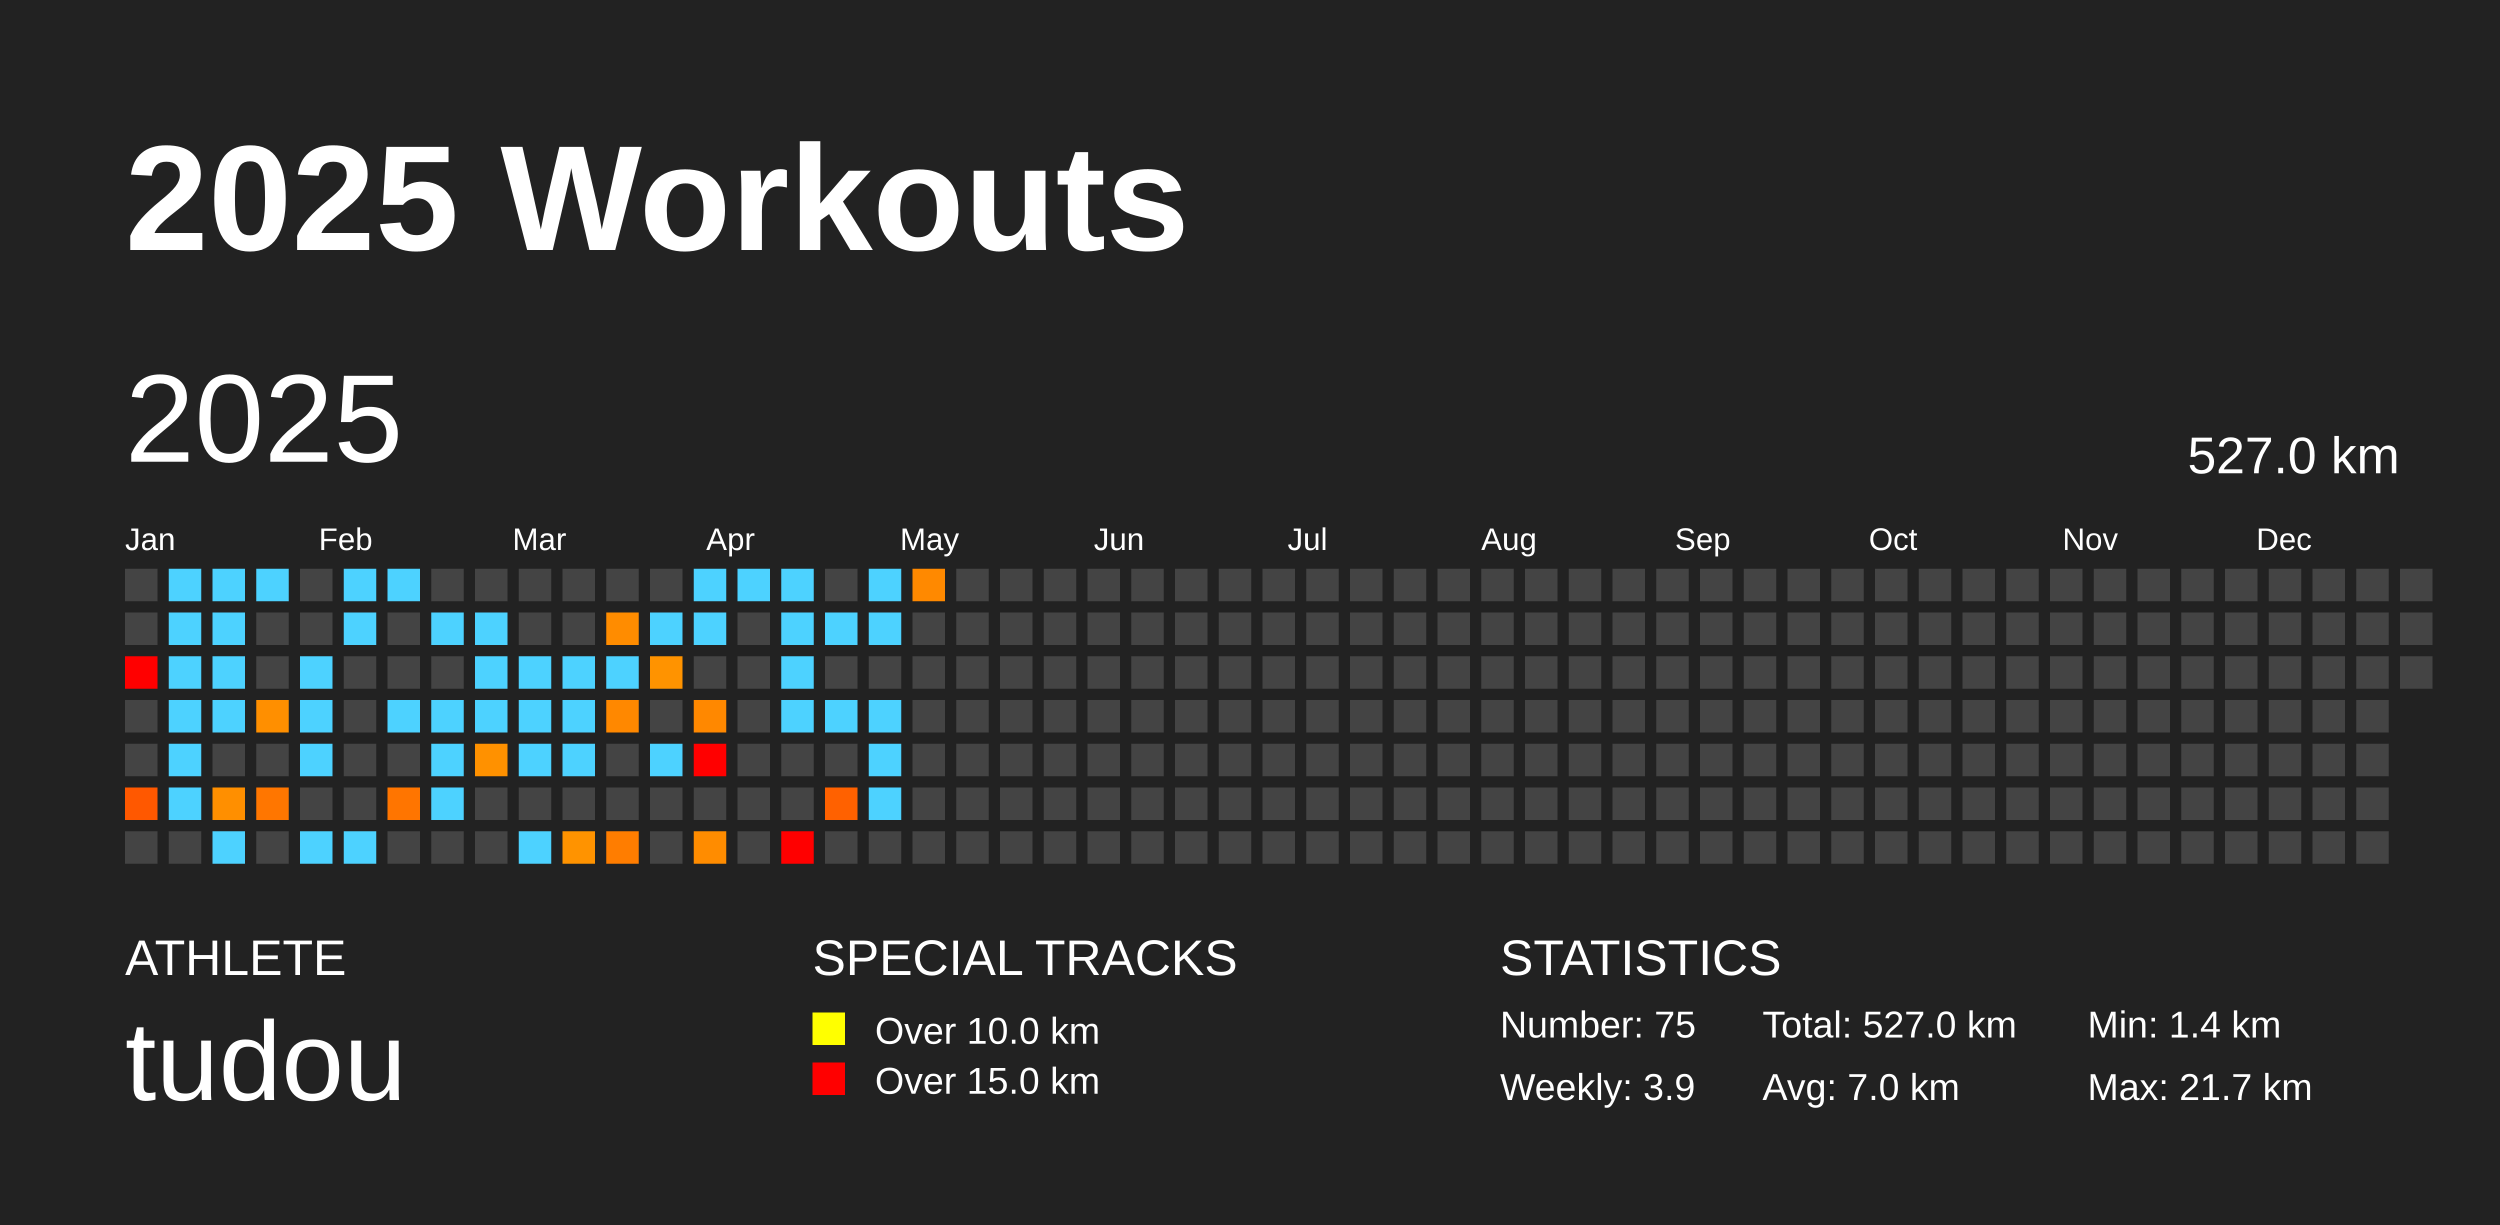
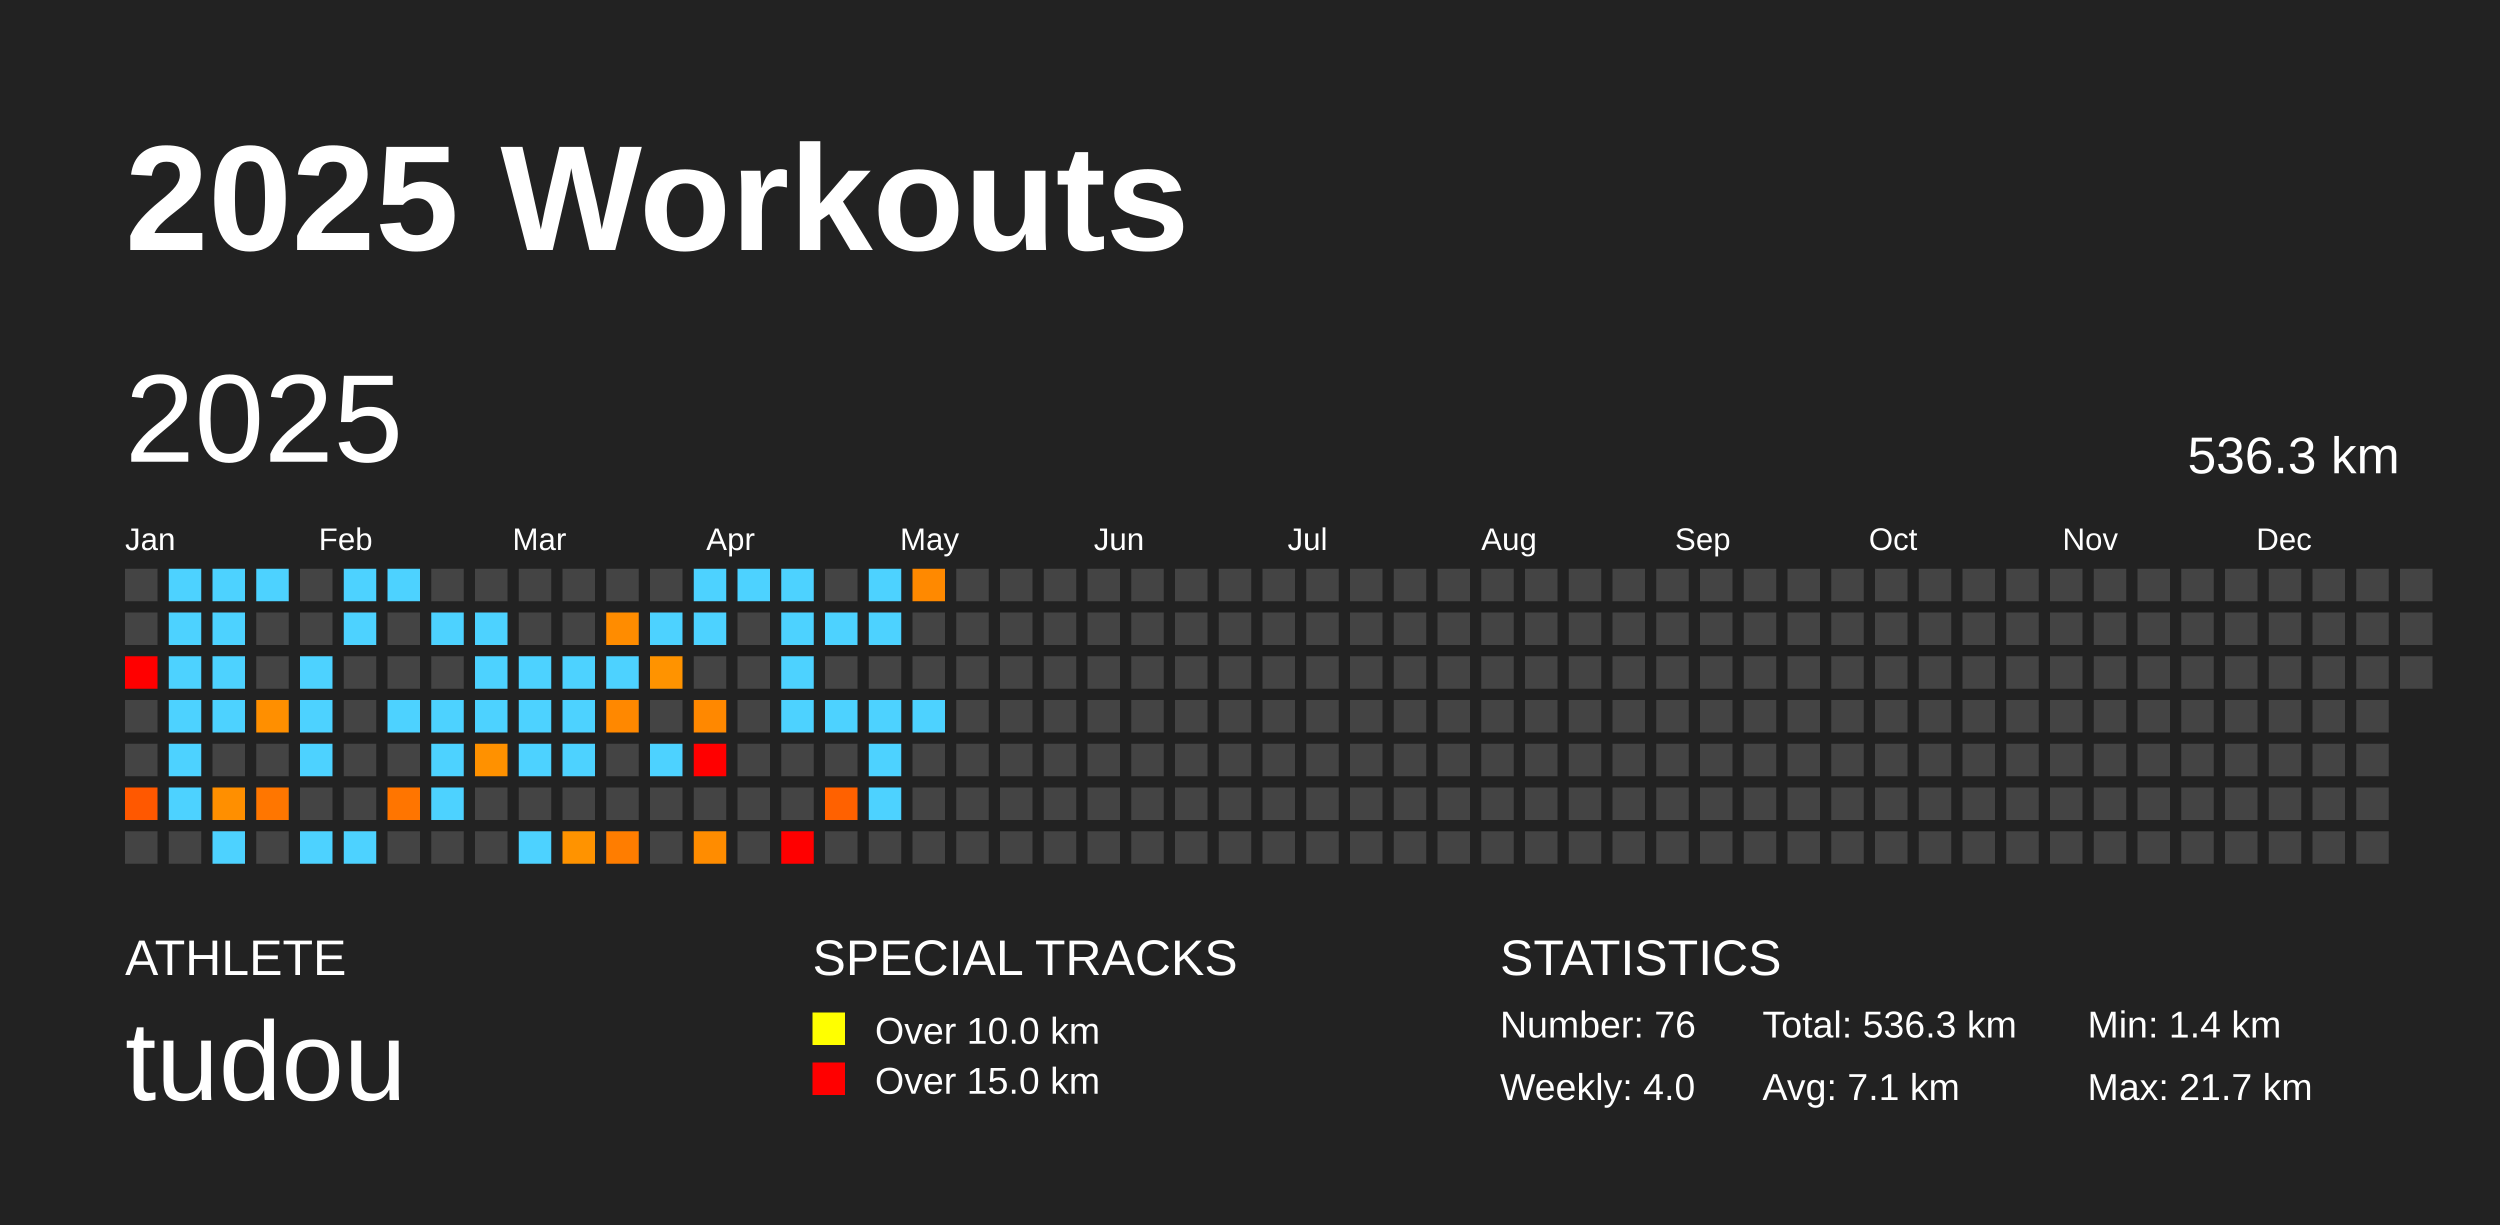
<svg xmlns="http://www.w3.org/2000/svg" baseProfile="full" height="98mm" version="1.1" viewBox="0,0,200,98" width="200mm">
  <defs />
  <rect fill="#222222" height="98" width="200" x="0" y="0" />
  <text fill="#FFFFFF" style="font-size:12px; font-family:Arial; font-weight:bold;" x="10" y="20">2025 Workouts</text>
  <text fill="#FFFFFF" style="font-size:4px; font-family:Arial" x="10" y="78">ATHLETE</text>
  <text fill="#FFFFFF" style="font-size:9px; font-family:Arial" x="10" y="88">tudou</text>
  <text fill="#FFFFFF" style="font-size:4px; font-family:Arial" x="65" y="78">SPECIAL TRACKS</text>
  <rect fill="yellow" height="2.6" width="2.6" x="65" y="81" />
  <text fill="#FFFFFF" style="font-size:3px; font-family:Arial" x="70" y="83.5">Over 10.0 km</text>
  <rect fill="red" height="2.6" width="2.6" x="65" y="85" />
  <text fill="#FFFFFF" style="font-size:3px; font-family:Arial" x="70" y="87.5">Over 15.0 km</text>
  <text fill="#FFFFFF" style="font-size:4px; font-family:Arial" x="120" y="78">STATISTICS</text>
-   <text fill="#FFFFFF" style="font-size:3px; font-family:Arial" x="120" y="83">Number: 75</text>
-   <text fill="#FFFFFF" style="font-size:3px; font-family:Arial" x="120" y="88">Weekly: 3.9</text>
-   <text fill="#FFFFFF" style="font-size:3px; font-family:Arial" x="141" y="83">Total: 527.0 km</text>
-   <text fill="#FFFFFF" style="font-size:3px; font-family:Arial" x="141" y="88">Avg: 7.0 km</text>
+   <text fill="#FFFFFF" style="font-size:3px; font-family:Arial" x="120" y="83">Number: 76</text>
+   <text fill="#FFFFFF" style="font-size:3px; font-family:Arial" x="120" y="88">Weekly: 4.0</text>
+   <text fill="#FFFFFF" style="font-size:3px; font-family:Arial" x="141" y="83">Total: 536.3 km</text>
+   <text fill="#FFFFFF" style="font-size:3px; font-family:Arial" x="141" y="88">Avg: 7.1 km</text>
  <text fill="#FFFFFF" style="font-size:3px; font-family:Arial" x="167" y="83">Min: 1.4 km</text>
  <text fill="#FFFFFF" style="font-size:3px; font-family:Arial" x="167" y="88">Max: 21.7 km</text>
  <text dominant-baseline="hanging" fill="#FFFFFF" style="font-size:10.0px; font-family:Arial;" x="10" y="30">2025</text>
-   <text dominant-baseline="hanging" fill="#FFFFFF" style="font-size:4.125px; font-family:Arial;" x="175" y="35">527.0 km</text>
+   <text dominant-baseline="hanging" fill="#FFFFFF" style="font-size:4.125px; font-family:Arial;" x="175" y="35">536.3 km</text>
  <text fill="#FFFFFF" style="font-size:2.5px; font-family:Arial" x="10.0" y="44">Jan</text>
  <text fill="#FFFFFF" style="font-size:2.5px; font-family:Arial" x="25.5" y="44">Feb</text>
  <text fill="#FFFFFF" style="font-size:2.5px; font-family:Arial" x="41.0" y="44">Mar</text>
  <text fill="#FFFFFF" style="font-size:2.5px; font-family:Arial" x="56.5" y="44">Apr</text>
  <text fill="#FFFFFF" style="font-size:2.5px; font-family:Arial" x="72.0" y="44">May</text>
  <text fill="#FFFFFF" style="font-size:2.5px; font-family:Arial" x="87.5" y="44">Jun</text>
  <text fill="#FFFFFF" style="font-size:2.5px; font-family:Arial" x="103.0" y="44">Jul</text>
  <text fill="#FFFFFF" style="font-size:2.5px; font-family:Arial" x="118.5" y="44">Aug</text>
  <text fill="#FFFFFF" style="font-size:2.5px; font-family:Arial" x="134.0" y="44">Sep</text>
  <text fill="#FFFFFF" style="font-size:2.5px; font-family:Arial" x="149.5" y="44">Oct</text>
  <text fill="#FFFFFF" style="font-size:2.5px; font-family:Arial" x="165.0" y="44">Nov</text>
  <text fill="#FFFFFF" style="font-size:2.5px; font-family:Arial" x="180.5" y="44">Dec</text>
  <rect fill="#444444" height="2.6" width="2.6" x="10.0" y="45.5" />
  <rect fill="#444444" height="2.6" width="2.6" x="10.0" y="49.0" />
  <rect fill="red" height="2.6" width="2.6" x="10.0" y="52.5" />
  <rect fill="#444444" height="2.6" width="2.6" x="10.0" y="56.0" />
  <rect fill="#444444" height="2.6" width="2.6" x="10.0" y="59.5" />
  <rect fill="#ff5800" height="2.6" width="2.6" x="10.0" y="63.0" />
  <rect fill="#444444" height="2.6" width="2.6" x="10.0" y="66.5" />
  <rect fill="#4dd2ff" height="2.6" width="2.6" x="13.5" y="45.5" />
  <rect fill="#4dd2ff" height="2.6" width="2.6" x="13.5" y="49.0" />
  <rect fill="#4dd2ff" height="2.6" width="2.6" x="13.5" y="52.5" />
  <rect fill="#4dd2ff" height="2.6" width="2.6" x="13.5" y="56.0" />
  <rect fill="#4dd2ff" height="2.6" width="2.6" x="13.5" y="59.5" />
  <rect fill="#4dd2ff" height="2.6" width="2.6" x="13.5" y="63.0" />
  <rect fill="#444444" height="2.6" width="2.6" x="13.5" y="66.5" />
  <rect fill="#4dd2ff" height="2.6" width="2.6" x="17.0" y="45.5" />
  <rect fill="#4dd2ff" height="2.6" width="2.6" x="17.0" y="49.0" />
  <rect fill="#4dd2ff" height="2.6" width="2.6" x="17.0" y="52.5" />
  <rect fill="#4dd2ff" height="2.6" width="2.6" x="17.0" y="56.0" />
  <rect fill="#444444" height="2.6" width="2.6" x="17.0" y="59.5" />
  <rect fill="#ff8f00" height="2.6" width="2.6" x="17.0" y="63.0" />
  <rect fill="#4dd2ff" height="2.6" width="2.6" x="17.0" y="66.5" />
  <rect fill="#4dd2ff" height="2.6" width="2.6" x="20.5" y="45.5" />
  <rect fill="#444444" height="2.6" width="2.6" x="20.5" y="49.0" />
  <rect fill="#444444" height="2.6" width="2.6" x="20.5" y="52.5" />
  <rect fill="#ff8f00" height="2.6" width="2.6" x="20.5" y="56.0" />
  <rect fill="#444444" height="2.6" width="2.6" x="20.5" y="59.5" />
  <rect fill="#ff7600" height="2.6" width="2.6" x="20.5" y="63.0" />
  <rect fill="#444444" height="2.6" width="2.6" x="20.5" y="66.5" />
  <rect fill="#444444" height="2.6" width="2.6" x="24.0" y="45.5" />
  <rect fill="#444444" height="2.6" width="2.6" x="24.0" y="49.0" />
  <rect fill="#4dd2ff" height="2.6" width="2.6" x="24.0" y="52.5" />
  <rect fill="#4dd2ff" height="2.6" width="2.6" x="24.0" y="56.0" />
  <rect fill="#4dd2ff" height="2.6" width="2.6" x="24.0" y="59.5" />
  <rect fill="#444444" height="2.6" width="2.6" x="24.0" y="63.0" />
  <rect fill="#4dd2ff" height="2.6" width="2.6" x="24.0" y="66.5" />
  <rect fill="#4dd2ff" height="2.6" width="2.6" x="27.5" y="45.5" />
  <rect fill="#4dd2ff" height="2.6" width="2.6" x="27.5" y="49.0" />
  <rect fill="#444444" height="2.6" width="2.6" x="27.5" y="52.5" />
  <rect fill="#444444" height="2.6" width="2.6" x="27.5" y="56.0" />
  <rect fill="#444444" height="2.6" width="2.6" x="27.5" y="59.5" />
  <rect fill="#444444" height="2.6" width="2.6" x="27.5" y="63.0" />
  <rect fill="#4dd2ff" height="2.6" width="2.6" x="27.5" y="66.5" />
  <rect fill="#4dd2ff" height="2.6" width="2.6" x="31.0" y="45.5" />
  <rect fill="#444444" height="2.6" width="2.6" x="31.0" y="49.0" />
  <rect fill="#444444" height="2.6" width="2.6" x="31.0" y="52.5" />
  <rect fill="#4dd2ff" height="2.6" width="2.6" x="31.0" y="56.0" />
  <rect fill="#444444" height="2.6" width="2.6" x="31.0" y="59.5" />
  <rect fill="#ff7500" height="2.6" width="2.6" x="31.0" y="63.0" />
  <rect fill="#444444" height="2.6" width="2.6" x="31.0" y="66.5" />
  <rect fill="#444444" height="2.6" width="2.6" x="34.5" y="45.5" />
  <rect fill="#4dd2ff" height="2.6" width="2.6" x="34.5" y="49.0" />
  <rect fill="#444444" height="2.6" width="2.6" x="34.5" y="52.5" />
  <rect fill="#4dd2ff" height="2.6" width="2.6" x="34.5" y="56.0" />
  <rect fill="#4dd2ff" height="2.6" width="2.6" x="34.5" y="59.5" />
  <rect fill="#4dd2ff" height="2.6" width="2.6" x="34.5" y="63.0" />
  <rect fill="#444444" height="2.6" width="2.6" x="34.5" y="66.5" />
  <rect fill="#444444" height="2.6" width="2.6" x="38.0" y="45.5" />
  <rect fill="#4dd2ff" height="2.6" width="2.6" x="38.0" y="49.0" />
  <rect fill="#4dd2ff" height="2.6" width="2.6" x="38.0" y="52.5" />
  <rect fill="#4dd2ff" height="2.6" width="2.6" x="38.0" y="56.0" />
  <rect fill="#ff9100" height="2.6" width="2.6" x="38.0" y="59.5" />
  <rect fill="#444444" height="2.6" width="2.6" x="38.0" y="63.0" />
  <rect fill="#444444" height="2.6" width="2.6" x="38.0" y="66.5" />
  <rect fill="#444444" height="2.6" width="2.6" x="41.5" y="45.5" />
  <rect fill="#444444" height="2.6" width="2.6" x="41.5" y="49.0" />
  <rect fill="#4dd2ff" height="2.6" width="2.6" x="41.5" y="52.5" />
  <rect fill="#4dd2ff" height="2.6" width="2.6" x="41.5" y="56.0" />
  <rect fill="#4dd2ff" height="2.6" width="2.6" x="41.5" y="59.5" />
  <rect fill="#444444" height="2.6" width="2.6" x="41.5" y="63.0" />
  <rect fill="#4dd2ff" height="2.6" width="2.6" x="41.5" y="66.5" />
  <rect fill="#444444" height="2.6" width="2.6" x="45.0" y="45.5" />
  <rect fill="#444444" height="2.6" width="2.6" x="45.0" y="49.0" />
  <rect fill="#4dd2ff" height="2.6" width="2.6" x="45.0" y="52.5" />
  <rect fill="#4dd2ff" height="2.6" width="2.6" x="45.0" y="56.0" />
  <rect fill="#4dd2ff" height="2.6" width="2.6" x="45.0" y="59.5" />
  <rect fill="#444444" height="2.6" width="2.6" x="45.0" y="63.0" />
  <rect fill="#ff9300" height="2.6" width="2.6" x="45.0" y="66.5" />
  <rect fill="#444444" height="2.6" width="2.6" x="48.5" y="45.5" />
  <rect fill="#ff8c00" height="2.6" width="2.6" x="48.5" y="49.0" />
  <rect fill="#4dd2ff" height="2.6" width="2.6" x="48.5" y="52.5" />
  <rect fill="#ff8800" height="2.6" width="2.6" x="48.5" y="56.0" />
  <rect fill="#444444" height="2.6" width="2.6" x="48.5" y="59.5" />
  <rect fill="#444444" height="2.6" width="2.6" x="48.5" y="63.0" />
  <rect fill="#ff7d00" height="2.6" width="2.6" x="48.5" y="66.5" />
  <rect fill="#444444" height="2.6" width="2.6" x="52.0" y="45.5" />
  <rect fill="#4dd2ff" height="2.6" width="2.6" x="52.0" y="49.0" />
  <rect fill="#ff9300" height="2.6" width="2.6" x="52.0" y="52.5" />
  <rect fill="#444444" height="2.6" width="2.6" x="52.0" y="56.0" />
  <rect fill="#4dd2ff" height="2.6" width="2.6" x="52.0" y="59.5" />
  <rect fill="#444444" height="2.6" width="2.6" x="52.0" y="63.0" />
  <rect fill="#444444" height="2.6" width="2.6" x="52.0" y="66.5" />
  <rect fill="#4dd2ff" height="2.6" width="2.6" x="55.5" y="45.5" />
  <rect fill="#4dd2ff" height="2.6" width="2.6" x="55.5" y="49.0" />
  <rect fill="#444444" height="2.6" width="2.6" x="55.5" y="52.5" />
  <rect fill="#ff8800" height="2.6" width="2.6" x="55.5" y="56.0" />
  <rect fill="red" height="2.6" width="2.6" x="55.5" y="59.5" />
  <rect fill="#444444" height="2.6" width="2.6" x="55.5" y="63.0" />
  <rect fill="#ff8c00" height="2.6" width="2.6" x="55.5" y="66.5" />
  <rect fill="#4dd2ff" height="2.6" width="2.6" x="59.0" y="45.5" />
  <rect fill="#444444" height="2.6" width="2.6" x="59.0" y="49.0" />
  <rect fill="#444444" height="2.6" width="2.6" x="59.0" y="52.5" />
  <rect fill="#444444" height="2.6" width="2.6" x="59.0" y="56.0" />
  <rect fill="#444444" height="2.6" width="2.6" x="59.0" y="59.5" />
  <rect fill="#444444" height="2.6" width="2.6" x="59.0" y="63.0" />
  <rect fill="#444444" height="2.6" width="2.6" x="59.0" y="66.5" />
  <rect fill="#4dd2ff" height="2.6" width="2.6" x="62.5" y="45.5" />
  <rect fill="#4dd2ff" height="2.6" width="2.6" x="62.5" y="49.0" />
  <rect fill="#4dd2ff" height="2.6" width="2.6" x="62.5" y="52.5" />
  <rect fill="#4dd2ff" height="2.6" width="2.6" x="62.5" y="56.0" />
  <rect fill="#444444" height="2.6" width="2.6" x="62.5" y="59.5" />
  <rect fill="#444444" height="2.6" width="2.6" x="62.5" y="63.0" />
  <rect fill="red" height="2.6" width="2.6" x="62.5" y="66.5" />
  <rect fill="#444444" height="2.6" width="2.6" x="66.0" y="45.5" />
  <rect fill="#4dd2ff" height="2.6" width="2.6" x="66.0" y="49.0" />
  <rect fill="#444444" height="2.6" width="2.6" x="66.0" y="52.5" />
  <rect fill="#4dd2ff" height="2.6" width="2.6" x="66.0" y="56.0" />
  <rect fill="#444444" height="2.6" width="2.6" x="66.0" y="59.5" />
  <rect fill="#ff6100" height="2.6" width="2.6" x="66.0" y="63.0" />
  <rect fill="#444444" height="2.6" width="2.6" x="66.0" y="66.5" />
  <rect fill="#4dd2ff" height="2.6" width="2.6" x="69.5" y="45.5" />
  <rect fill="#4dd2ff" height="2.6" width="2.6" x="69.5" y="49.0" />
  <rect fill="#444444" height="2.6" width="2.6" x="69.5" y="52.5" />
  <rect fill="#4dd2ff" height="2.6" width="2.6" x="69.5" y="56.0" />
  <rect fill="#4dd2ff" height="2.6" width="2.6" x="69.5" y="59.5" />
  <rect fill="#4dd2ff" height="2.6" width="2.6" x="69.5" y="63.0" />
  <rect fill="#444444" height="2.6" width="2.6" x="69.5" y="66.5" />
  <rect fill="#ff8900" height="2.6" width="2.6" x="73.0" y="45.5" />
  <rect fill="#444444" height="2.6" width="2.6" x="73.0" y="49.0" />
  <rect fill="#444444" height="2.6" width="2.6" x="73.0" y="52.5" />
-   <rect fill="#444444" height="2.6" width="2.6" x="73.0" y="56.0" />
+   <rect fill="#4dd2ff" height="2.6" width="2.6" x="73.0" y="56.0" />
  <rect fill="#444444" height="2.6" width="2.6" x="73.0" y="59.5" />
  <rect fill="#444444" height="2.6" width="2.6" x="73.0" y="63.0" />
  <rect fill="#444444" height="2.6" width="2.6" x="73.0" y="66.5" />
  <rect fill="#444444" height="2.6" width="2.6" x="76.5" y="45.5" />
  <rect fill="#444444" height="2.6" width="2.6" x="76.5" y="49.0" />
  <rect fill="#444444" height="2.6" width="2.6" x="76.5" y="52.5" />
  <rect fill="#444444" height="2.6" width="2.6" x="76.5" y="56.0" />
  <rect fill="#444444" height="2.6" width="2.6" x="76.5" y="59.5" />
  <rect fill="#444444" height="2.6" width="2.6" x="76.5" y="63.0" />
  <rect fill="#444444" height="2.6" width="2.6" x="76.5" y="66.5" />
  <rect fill="#444444" height="2.6" width="2.6" x="80.0" y="45.5" />
  <rect fill="#444444" height="2.6" width="2.6" x="80.0" y="49.0" />
  <rect fill="#444444" height="2.6" width="2.6" x="80.0" y="52.5" />
  <rect fill="#444444" height="2.6" width="2.6" x="80.0" y="56.0" />
  <rect fill="#444444" height="2.6" width="2.6" x="80.0" y="59.5" />
  <rect fill="#444444" height="2.6" width="2.6" x="80.0" y="63.0" />
  <rect fill="#444444" height="2.6" width="2.6" x="80.0" y="66.5" />
  <rect fill="#444444" height="2.6" width="2.6" x="83.5" y="45.5" />
  <rect fill="#444444" height="2.6" width="2.6" x="83.5" y="49.0" />
  <rect fill="#444444" height="2.6" width="2.6" x="83.5" y="52.5" />
  <rect fill="#444444" height="2.6" width="2.6" x="83.5" y="56.0" />
  <rect fill="#444444" height="2.6" width="2.6" x="83.5" y="59.5" />
  <rect fill="#444444" height="2.6" width="2.6" x="83.5" y="63.0" />
  <rect fill="#444444" height="2.6" width="2.6" x="83.5" y="66.5" />
  <rect fill="#444444" height="2.6" width="2.6" x="87.0" y="45.5" />
  <rect fill="#444444" height="2.6" width="2.6" x="87.0" y="49.0" />
  <rect fill="#444444" height="2.6" width="2.6" x="87.0" y="52.5" />
  <rect fill="#444444" height="2.6" width="2.6" x="87.0" y="56.0" />
  <rect fill="#444444" height="2.6" width="2.6" x="87.0" y="59.5" />
  <rect fill="#444444" height="2.6" width="2.6" x="87.0" y="63.0" />
  <rect fill="#444444" height="2.6" width="2.6" x="87.0" y="66.5" />
  <rect fill="#444444" height="2.6" width="2.6" x="90.5" y="45.5" />
  <rect fill="#444444" height="2.6" width="2.6" x="90.5" y="49.0" />
  <rect fill="#444444" height="2.6" width="2.6" x="90.5" y="52.5" />
  <rect fill="#444444" height="2.6" width="2.6" x="90.5" y="56.0" />
  <rect fill="#444444" height="2.6" width="2.6" x="90.5" y="59.5" />
  <rect fill="#444444" height="2.6" width="2.6" x="90.5" y="63.0" />
  <rect fill="#444444" height="2.6" width="2.6" x="90.5" y="66.5" />
  <rect fill="#444444" height="2.6" width="2.6" x="94.0" y="45.5" />
  <rect fill="#444444" height="2.6" width="2.6" x="94.0" y="49.0" />
  <rect fill="#444444" height="2.6" width="2.6" x="94.0" y="52.5" />
  <rect fill="#444444" height="2.6" width="2.6" x="94.0" y="56.0" />
  <rect fill="#444444" height="2.6" width="2.6" x="94.0" y="59.5" />
  <rect fill="#444444" height="2.6" width="2.6" x="94.0" y="63.0" />
  <rect fill="#444444" height="2.6" width="2.6" x="94.0" y="66.5" />
  <rect fill="#444444" height="2.6" width="2.6" x="97.5" y="45.5" />
  <rect fill="#444444" height="2.6" width="2.6" x="97.5" y="49.0" />
  <rect fill="#444444" height="2.6" width="2.6" x="97.5" y="52.5" />
  <rect fill="#444444" height="2.6" width="2.6" x="97.5" y="56.0" />
  <rect fill="#444444" height="2.6" width="2.6" x="97.5" y="59.5" />
  <rect fill="#444444" height="2.6" width="2.6" x="97.5" y="63.0" />
  <rect fill="#444444" height="2.6" width="2.6" x="97.5" y="66.5" />
  <rect fill="#444444" height="2.6" width="2.6" x="101.0" y="45.5" />
  <rect fill="#444444" height="2.6" width="2.6" x="101.0" y="49.0" />
  <rect fill="#444444" height="2.6" width="2.6" x="101.0" y="52.5" />
  <rect fill="#444444" height="2.6" width="2.6" x="101.0" y="56.0" />
  <rect fill="#444444" height="2.6" width="2.6" x="101.0" y="59.5" />
  <rect fill="#444444" height="2.6" width="2.6" x="101.0" y="63.0" />
  <rect fill="#444444" height="2.6" width="2.6" x="101.0" y="66.5" />
  <rect fill="#444444" height="2.6" width="2.6" x="104.5" y="45.5" />
  <rect fill="#444444" height="2.6" width="2.6" x="104.5" y="49.0" />
  <rect fill="#444444" height="2.6" width="2.6" x="104.5" y="52.5" />
  <rect fill="#444444" height="2.6" width="2.6" x="104.5" y="56.0" />
  <rect fill="#444444" height="2.6" width="2.6" x="104.5" y="59.5" />
  <rect fill="#444444" height="2.6" width="2.6" x="104.5" y="63.0" />
  <rect fill="#444444" height="2.6" width="2.6" x="104.5" y="66.5" />
  <rect fill="#444444" height="2.6" width="2.6" x="108.0" y="45.5" />
  <rect fill="#444444" height="2.6" width="2.6" x="108.0" y="49.0" />
  <rect fill="#444444" height="2.6" width="2.6" x="108.0" y="52.5" />
  <rect fill="#444444" height="2.6" width="2.6" x="108.0" y="56.0" />
  <rect fill="#444444" height="2.6" width="2.6" x="108.0" y="59.5" />
  <rect fill="#444444" height="2.6" width="2.6" x="108.0" y="63.0" />
  <rect fill="#444444" height="2.6" width="2.6" x="108.0" y="66.5" />
  <rect fill="#444444" height="2.6" width="2.6" x="111.5" y="45.5" />
  <rect fill="#444444" height="2.6" width="2.6" x="111.5" y="49.0" />
  <rect fill="#444444" height="2.6" width="2.6" x="111.5" y="52.5" />
  <rect fill="#444444" height="2.6" width="2.6" x="111.5" y="56.0" />
  <rect fill="#444444" height="2.6" width="2.6" x="111.5" y="59.5" />
  <rect fill="#444444" height="2.6" width="2.6" x="111.5" y="63.0" />
  <rect fill="#444444" height="2.6" width="2.6" x="111.5" y="66.5" />
  <rect fill="#444444" height="2.6" width="2.6" x="115.0" y="45.5" />
  <rect fill="#444444" height="2.6" width="2.6" x="115.0" y="49.0" />
  <rect fill="#444444" height="2.6" width="2.6" x="115.0" y="52.5" />
  <rect fill="#444444" height="2.6" width="2.6" x="115.0" y="56.0" />
  <rect fill="#444444" height="2.6" width="2.6" x="115.0" y="59.5" />
  <rect fill="#444444" height="2.6" width="2.6" x="115.0" y="63.0" />
  <rect fill="#444444" height="2.6" width="2.6" x="115.0" y="66.5" />
  <rect fill="#444444" height="2.6" width="2.6" x="118.5" y="45.5" />
  <rect fill="#444444" height="2.6" width="2.6" x="118.5" y="49.0" />
  <rect fill="#444444" height="2.6" width="2.6" x="118.5" y="52.5" />
  <rect fill="#444444" height="2.6" width="2.6" x="118.5" y="56.0" />
  <rect fill="#444444" height="2.6" width="2.6" x="118.5" y="59.5" />
  <rect fill="#444444" height="2.6" width="2.6" x="118.5" y="63.0" />
  <rect fill="#444444" height="2.6" width="2.6" x="118.5" y="66.5" />
  <rect fill="#444444" height="2.6" width="2.6" x="122.0" y="45.5" />
  <rect fill="#444444" height="2.6" width="2.6" x="122.0" y="49.0" />
  <rect fill="#444444" height="2.6" width="2.6" x="122.0" y="52.5" />
  <rect fill="#444444" height="2.6" width="2.6" x="122.0" y="56.0" />
  <rect fill="#444444" height="2.6" width="2.6" x="122.0" y="59.5" />
  <rect fill="#444444" height="2.6" width="2.6" x="122.0" y="63.0" />
  <rect fill="#444444" height="2.6" width="2.6" x="122.0" y="66.5" />
  <rect fill="#444444" height="2.6" width="2.6" x="125.5" y="45.5" />
  <rect fill="#444444" height="2.6" width="2.6" x="125.5" y="49.0" />
  <rect fill="#444444" height="2.6" width="2.6" x="125.5" y="52.5" />
  <rect fill="#444444" height="2.6" width="2.6" x="125.5" y="56.0" />
  <rect fill="#444444" height="2.6" width="2.6" x="125.5" y="59.5" />
  <rect fill="#444444" height="2.6" width="2.6" x="125.5" y="63.0" />
  <rect fill="#444444" height="2.6" width="2.6" x="125.5" y="66.5" />
  <rect fill="#444444" height="2.6" width="2.6" x="129.0" y="45.5" />
  <rect fill="#444444" height="2.6" width="2.6" x="129.0" y="49.0" />
  <rect fill="#444444" height="2.6" width="2.6" x="129.0" y="52.5" />
  <rect fill="#444444" height="2.6" width="2.6" x="129.0" y="56.0" />
  <rect fill="#444444" height="2.6" width="2.6" x="129.0" y="59.5" />
  <rect fill="#444444" height="2.6" width="2.6" x="129.0" y="63.0" />
  <rect fill="#444444" height="2.6" width="2.6" x="129.0" y="66.5" />
  <rect fill="#444444" height="2.6" width="2.6" x="132.5" y="45.5" />
  <rect fill="#444444" height="2.6" width="2.6" x="132.5" y="49.0" />
  <rect fill="#444444" height="2.6" width="2.6" x="132.5" y="52.5" />
  <rect fill="#444444" height="2.6" width="2.6" x="132.5" y="56.0" />
  <rect fill="#444444" height="2.6" width="2.6" x="132.5" y="59.5" />
  <rect fill="#444444" height="2.6" width="2.6" x="132.5" y="63.0" />
  <rect fill="#444444" height="2.6" width="2.6" x="132.5" y="66.5" />
  <rect fill="#444444" height="2.6" width="2.6" x="136.0" y="45.5" />
  <rect fill="#444444" height="2.6" width="2.6" x="136.0" y="49.0" />
  <rect fill="#444444" height="2.6" width="2.6" x="136.0" y="52.5" />
  <rect fill="#444444" height="2.6" width="2.6" x="136.0" y="56.0" />
  <rect fill="#444444" height="2.6" width="2.6" x="136.0" y="59.5" />
  <rect fill="#444444" height="2.6" width="2.6" x="136.0" y="63.0" />
  <rect fill="#444444" height="2.6" width="2.6" x="136.0" y="66.5" />
  <rect fill="#444444" height="2.6" width="2.6" x="139.5" y="45.5" />
  <rect fill="#444444" height="2.6" width="2.6" x="139.5" y="49.0" />
  <rect fill="#444444" height="2.6" width="2.6" x="139.5" y="52.5" />
  <rect fill="#444444" height="2.6" width="2.6" x="139.5" y="56.0" />
  <rect fill="#444444" height="2.6" width="2.6" x="139.5" y="59.5" />
  <rect fill="#444444" height="2.6" width="2.6" x="139.5" y="63.0" />
  <rect fill="#444444" height="2.6" width="2.6" x="139.5" y="66.5" />
  <rect fill="#444444" height="2.6" width="2.6" x="143.0" y="45.5" />
  <rect fill="#444444" height="2.6" width="2.6" x="143.0" y="49.0" />
  <rect fill="#444444" height="2.6" width="2.6" x="143.0" y="52.5" />
  <rect fill="#444444" height="2.6" width="2.6" x="143.0" y="56.0" />
  <rect fill="#444444" height="2.6" width="2.6" x="143.0" y="59.5" />
  <rect fill="#444444" height="2.6" width="2.6" x="143.0" y="63.0" />
  <rect fill="#444444" height="2.6" width="2.6" x="143.0" y="66.5" />
  <rect fill="#444444" height="2.6" width="2.6" x="146.5" y="45.5" />
  <rect fill="#444444" height="2.6" width="2.6" x="146.5" y="49.0" />
  <rect fill="#444444" height="2.6" width="2.6" x="146.5" y="52.5" />
  <rect fill="#444444" height="2.6" width="2.6" x="146.5" y="56.0" />
  <rect fill="#444444" height="2.6" width="2.6" x="146.5" y="59.5" />
  <rect fill="#444444" height="2.6" width="2.6" x="146.5" y="63.0" />
  <rect fill="#444444" height="2.6" width="2.6" x="146.5" y="66.5" />
  <rect fill="#444444" height="2.6" width="2.6" x="150.0" y="45.5" />
  <rect fill="#444444" height="2.6" width="2.6" x="150.0" y="49.0" />
  <rect fill="#444444" height="2.6" width="2.6" x="150.0" y="52.5" />
  <rect fill="#444444" height="2.6" width="2.6" x="150.0" y="56.0" />
  <rect fill="#444444" height="2.6" width="2.6" x="150.0" y="59.5" />
  <rect fill="#444444" height="2.6" width="2.6" x="150.0" y="63.0" />
  <rect fill="#444444" height="2.6" width="2.6" x="150.0" y="66.5" />
  <rect fill="#444444" height="2.6" width="2.6" x="153.5" y="45.5" />
  <rect fill="#444444" height="2.6" width="2.6" x="153.5" y="49.0" />
  <rect fill="#444444" height="2.6" width="2.6" x="153.5" y="52.5" />
  <rect fill="#444444" height="2.6" width="2.6" x="153.5" y="56.0" />
  <rect fill="#444444" height="2.6" width="2.6" x="153.5" y="59.5" />
  <rect fill="#444444" height="2.6" width="2.6" x="153.5" y="63.0" />
  <rect fill="#444444" height="2.6" width="2.6" x="153.5" y="66.5" />
  <rect fill="#444444" height="2.6" width="2.6" x="157.0" y="45.5" />
  <rect fill="#444444" height="2.6" width="2.6" x="157.0" y="49.0" />
  <rect fill="#444444" height="2.6" width="2.6" x="157.0" y="52.5" />
  <rect fill="#444444" height="2.6" width="2.6" x="157.0" y="56.0" />
  <rect fill="#444444" height="2.6" width="2.6" x="157.0" y="59.5" />
  <rect fill="#444444" height="2.6" width="2.6" x="157.0" y="63.0" />
  <rect fill="#444444" height="2.6" width="2.6" x="157.0" y="66.5" />
  <rect fill="#444444" height="2.6" width="2.6" x="160.5" y="45.5" />
  <rect fill="#444444" height="2.6" width="2.6" x="160.5" y="49.0" />
  <rect fill="#444444" height="2.6" width="2.6" x="160.5" y="52.5" />
  <rect fill="#444444" height="2.6" width="2.6" x="160.5" y="56.0" />
  <rect fill="#444444" height="2.6" width="2.6" x="160.5" y="59.5" />
  <rect fill="#444444" height="2.6" width="2.6" x="160.5" y="63.0" />
  <rect fill="#444444" height="2.6" width="2.6" x="160.5" y="66.5" />
  <rect fill="#444444" height="2.6" width="2.6" x="164.0" y="45.5" />
  <rect fill="#444444" height="2.6" width="2.6" x="164.0" y="49.0" />
  <rect fill="#444444" height="2.6" width="2.6" x="164.0" y="52.5" />
  <rect fill="#444444" height="2.6" width="2.6" x="164.0" y="56.0" />
  <rect fill="#444444" height="2.6" width="2.6" x="164.0" y="59.5" />
  <rect fill="#444444" height="2.6" width="2.6" x="164.0" y="63.0" />
  <rect fill="#444444" height="2.6" width="2.6" x="164.0" y="66.5" />
  <rect fill="#444444" height="2.6" width="2.6" x="167.5" y="45.5" />
  <rect fill="#444444" height="2.6" width="2.6" x="167.5" y="49.0" />
  <rect fill="#444444" height="2.6" width="2.6" x="167.5" y="52.5" />
  <rect fill="#444444" height="2.6" width="2.6" x="167.5" y="56.0" />
  <rect fill="#444444" height="2.6" width="2.6" x="167.5" y="59.5" />
  <rect fill="#444444" height="2.6" width="2.6" x="167.5" y="63.0" />
  <rect fill="#444444" height="2.6" width="2.6" x="167.5" y="66.5" />
  <rect fill="#444444" height="2.6" width="2.6" x="171.0" y="45.5" />
  <rect fill="#444444" height="2.6" width="2.6" x="171.0" y="49.0" />
  <rect fill="#444444" height="2.6" width="2.6" x="171.0" y="52.5" />
  <rect fill="#444444" height="2.6" width="2.6" x="171.0" y="56.0" />
  <rect fill="#444444" height="2.6" width="2.6" x="171.0" y="59.5" />
  <rect fill="#444444" height="2.6" width="2.6" x="171.0" y="63.0" />
  <rect fill="#444444" height="2.6" width="2.6" x="171.0" y="66.5" />
  <rect fill="#444444" height="2.6" width="2.6" x="174.5" y="45.5" />
  <rect fill="#444444" height="2.6" width="2.6" x="174.5" y="49.0" />
  <rect fill="#444444" height="2.6" width="2.6" x="174.5" y="52.5" />
  <rect fill="#444444" height="2.6" width="2.6" x="174.5" y="56.0" />
  <rect fill="#444444" height="2.6" width="2.6" x="174.5" y="59.5" />
  <rect fill="#444444" height="2.6" width="2.6" x="174.5" y="63.0" />
  <rect fill="#444444" height="2.6" width="2.6" x="174.5" y="66.5" />
  <rect fill="#444444" height="2.6" width="2.6" x="178.0" y="45.5" />
  <rect fill="#444444" height="2.6" width="2.6" x="178.0" y="49.0" />
  <rect fill="#444444" height="2.6" width="2.6" x="178.0" y="52.5" />
  <rect fill="#444444" height="2.6" width="2.6" x="178.0" y="56.0" />
  <rect fill="#444444" height="2.6" width="2.6" x="178.0" y="59.5" />
  <rect fill="#444444" height="2.6" width="2.6" x="178.0" y="63.0" />
  <rect fill="#444444" height="2.6" width="2.6" x="178.0" y="66.5" />
  <rect fill="#444444" height="2.6" width="2.6" x="181.5" y="45.5" />
  <rect fill="#444444" height="2.6" width="2.6" x="181.5" y="49.0" />
  <rect fill="#444444" height="2.6" width="2.6" x="181.5" y="52.5" />
  <rect fill="#444444" height="2.6" width="2.6" x="181.5" y="56.0" />
  <rect fill="#444444" height="2.6" width="2.6" x="181.5" y="59.5" />
  <rect fill="#444444" height="2.6" width="2.6" x="181.5" y="63.0" />
  <rect fill="#444444" height="2.6" width="2.6" x="181.5" y="66.5" />
  <rect fill="#444444" height="2.6" width="2.6" x="185.0" y="45.5" />
  <rect fill="#444444" height="2.6" width="2.6" x="185.0" y="49.0" />
  <rect fill="#444444" height="2.6" width="2.6" x="185.0" y="52.5" />
  <rect fill="#444444" height="2.6" width="2.6" x="185.0" y="56.0" />
  <rect fill="#444444" height="2.6" width="2.6" x="185.0" y="59.5" />
  <rect fill="#444444" height="2.6" width="2.6" x="185.0" y="63.0" />
  <rect fill="#444444" height="2.6" width="2.6" x="185.0" y="66.5" />
  <rect fill="#444444" height="2.6" width="2.6" x="188.5" y="45.5" />
  <rect fill="#444444" height="2.6" width="2.6" x="188.5" y="49.0" />
  <rect fill="#444444" height="2.6" width="2.6" x="188.5" y="52.5" />
  <rect fill="#444444" height="2.6" width="2.6" x="188.5" y="56.0" />
  <rect fill="#444444" height="2.6" width="2.6" x="188.5" y="59.5" />
  <rect fill="#444444" height="2.6" width="2.6" x="188.5" y="63.0" />
  <rect fill="#444444" height="2.6" width="2.6" x="188.5" y="66.5" />
  <rect fill="#444444" height="2.6" width="2.6" x="192.0" y="45.5" />
  <rect fill="#444444" height="2.6" width="2.6" x="192.0" y="49.0" />
  <rect fill="#444444" height="2.6" width="2.6" x="192.0" y="52.5" />
</svg>
